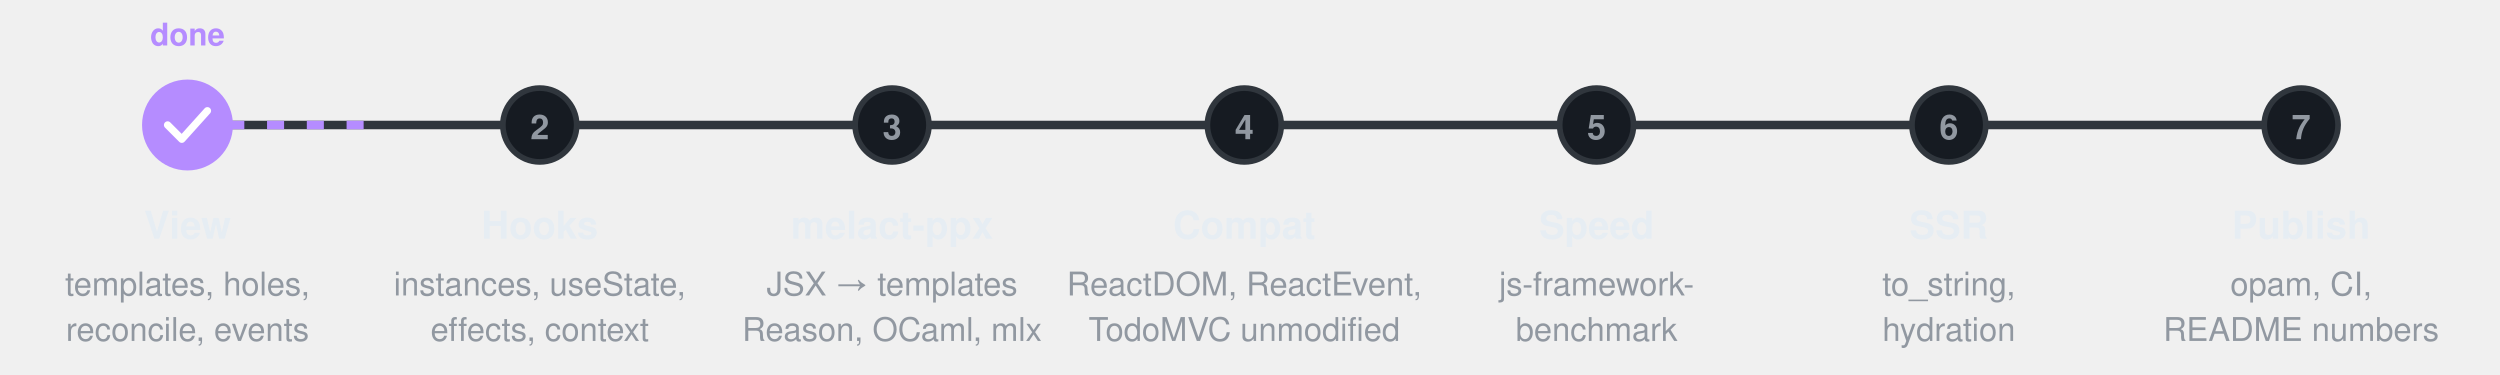
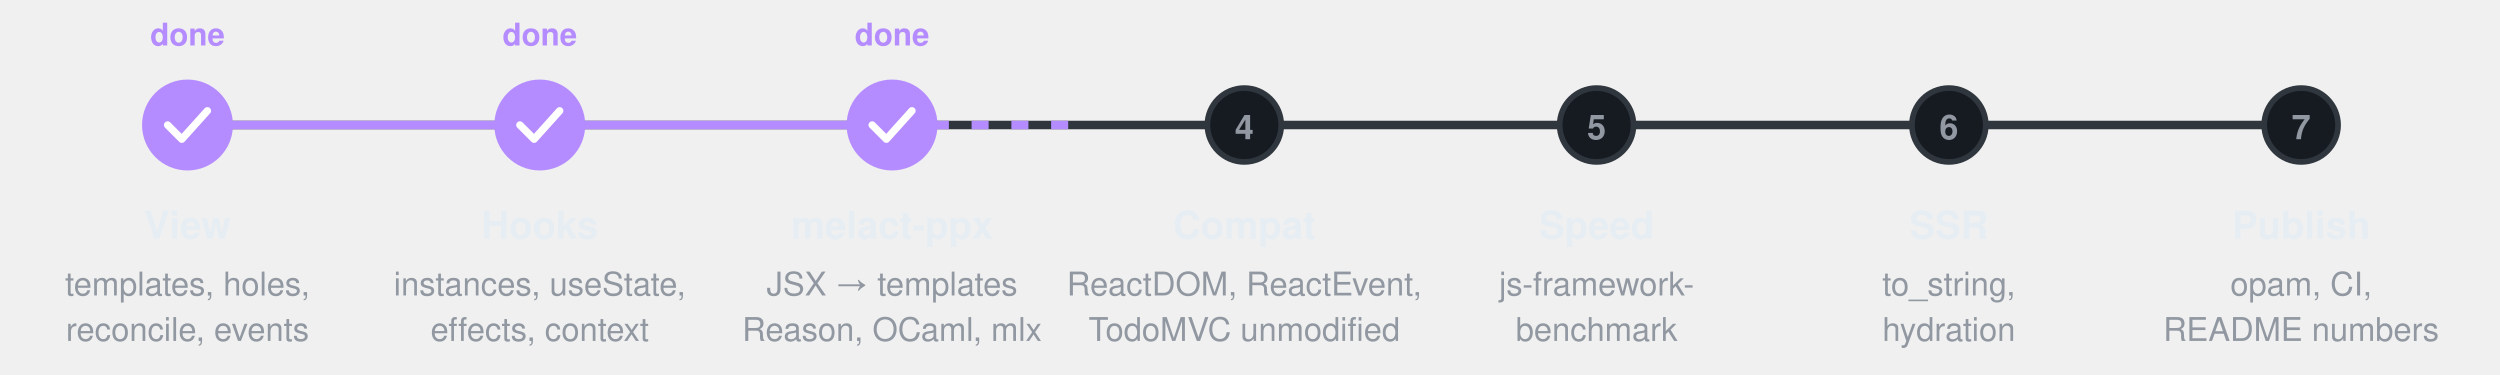
- <svg xmlns="http://www.w3.org/2000/svg" viewBox="0 0 880 132" width="880" height="132" role="img" aria-label="Roadmap: 1 View done; then hooks, melact-ppx, compatibility, speed, SSR, publish">
+ <svg xmlns="http://www.w3.org/2000/svg" viewBox="0 0 880 132" width="880" height="132" role="img" aria-label="Roadmap: View, hooks and melact-ppx done; then compatibility, speed, SSR, publish">
  <style>text { font-family: -apple-system, BlinkMacSystemFont, 'Segoe UI', Helvetica, Arial, sans-serif; fill: #e6edf3; }.mono { font-family: ui-monospace, SFMono-Regular, Menlo, Consolas, monospace; white-space: pre; }.muted { fill: #9198a1; } .faint { fill: #6e7681; }.accent { fill: #b58cff; } .green { fill: #3fb950; }.orange { fill: #f0883e; } .blue { fill: #58a6ff; }.flow { stroke-dasharray: 6 8; animation: flow 1.1s linear infinite; }@keyframes flow { to { stroke-dashoffset: -28; } }.pulse { animation: pulse 2.2s ease-in-out infinite; }@keyframes pulse { 0%, 100% { opacity: 1; } 50% { opacity: 0.35; } }@media (prefers-reduced-motion: reduce) { .flow, .pulse { animation: none; } }</style>
  <defs>
    <marker id="arrow-muted" viewBox="0 0 10 10" refX="9" refY="5" markerWidth="7" markerHeight="7" orient="auto-start-reverse">
      <path d="M0,0 L10,5 L0,10 z" fill="#9198a1" />
    </marker>
    <marker id="arrow-accent" viewBox="0 0 10 10" refX="9" refY="5" markerWidth="7" markerHeight="7" orient="auto-start-reverse">
      <path d="M0,0 L10,5 L0,10 z" fill="#b58cff" />
    </marker>
    <marker id="arrow-green" viewBox="0 0 10 10" refX="9" refY="5" markerWidth="7" markerHeight="7" orient="auto-start-reverse">
      <path d="M0,0 L10,5 L0,10 z" fill="#3fb950" />
    </marker>
    <marker id="arrow-orange" viewBox="0 0 10 10" refX="9" refY="5" markerWidth="7" markerHeight="7" orient="auto-start-reverse">
      <path d="M0,0 L10,5 L0,10 z" fill="#f0883e" />
    </marker>
    <marker id="arrow-blue" viewBox="0 0 10 10" refX="9" refY="5" markerWidth="7" markerHeight="7" orient="auto-start-reverse">
      <path d="M0,0 L10,5 L0,10 z" fill="#58a6ff" />
    </marker>
  </defs>
  <line x1="66" y1="44" x2="810" y2="44" stroke="#30363d" stroke-width="3" />
-   <line x1="66" y1="44" x2="128" y2="44" stroke="#b58cff" stroke-width="3" class="flow" />
+   <line x1="66" y1="44" x2="314" y2="44" stroke="#b58cff" stroke-width="3" />
+   <line x1="314" y1="44" x2="376" y2="44" stroke="#b58cff" stroke-width="3" class="flow" />
  <circle cx="66" cy="44" r="16" fill="#b58cff" />
  <path d="M59,44 l5,5 l9,-10" fill="none" stroke="#ffffff" stroke-width="2.6" stroke-linecap="round" stroke-linejoin="round" />
  <text x="66" y="16" font-size="11" xml:space="preserve" class="accent" font-weight="700" text-anchor="middle">done</text>
  <text x="66" y="84" font-size="13.5" xml:space="preserve" font-weight="600" text-anchor="middle">View</text>
  <text x="66" y="104" font-size="11.5" xml:space="preserve" class="muted" text-anchor="middle">templates, holes,</text>
  <text x="66" y="120" font-size="11.5" xml:space="preserve" class="muted" text-anchor="middle">reconcile, events</text>
-   <circle cx="190" cy="44" r="13" fill="#161b22" stroke="#30363d" stroke-width="2" />
-   <text x="190" y="49" font-size="12" xml:space="preserve" class="muted" font-weight="700" text-anchor="middle">2</text>
+   <circle cx="190" cy="44" r="16" fill="#b58cff" />
+   <path d="M183,44 l5,5 l9,-10" fill="none" stroke="#ffffff" stroke-width="2.6" stroke-linecap="round" stroke-linejoin="round" />
+   <text x="190" y="16" font-size="11" xml:space="preserve" class="accent" font-weight="700" text-anchor="middle">done</text>
  <text x="190" y="84" font-size="13.5" xml:space="preserve" font-weight="600" text-anchor="middle">Hooks</text>
  <text x="190" y="104" font-size="11.5" xml:space="preserve" class="muted" text-anchor="middle">instances, useState,</text>
  <text x="190" y="120" font-size="11.5" xml:space="preserve" class="muted" text-anchor="middle">effects, context</text>
-   <circle cx="314" cy="44" r="13" fill="#161b22" stroke="#30363d" stroke-width="2" />
-   <text x="314" y="49" font-size="12" xml:space="preserve" class="muted" font-weight="700" text-anchor="middle">3</text>
+   <circle cx="314" cy="44" r="16" fill="#b58cff" />
+   <path d="M307,44 l5,5 l9,-10" fill="none" stroke="#ffffff" stroke-width="2.6" stroke-linecap="round" stroke-linejoin="round" />
+   <text x="314" y="16" font-size="11" xml:space="preserve" class="accent" font-weight="700" text-anchor="middle">done</text>
  <text x="314" y="84" font-size="13.5" xml:space="preserve" font-weight="600" text-anchor="middle">melact-ppx</text>
  <text x="314" y="104" font-size="11.5" xml:space="preserve" class="muted" text-anchor="middle">JSX → templates</text>
  <text x="314" y="120" font-size="11.5" xml:space="preserve" class="muted" text-anchor="middle">Reason, OCaml, mlx</text>
  <circle cx="438" cy="44" r="13" fill="#161b22" stroke="#30363d" stroke-width="2" />
  <text x="438" y="49" font-size="12" xml:space="preserve" class="muted" font-weight="700" text-anchor="middle">4</text>
  <text x="438" y="84" font-size="13.5" xml:space="preserve" font-weight="600" text-anchor="middle">Compat</text>
  <text x="438" y="104" font-size="11.5" xml:space="preserve" class="muted" text-anchor="middle">ReactDOM, ReactEvent,</text>
  <text x="438" y="120" font-size="11.5" xml:space="preserve" class="muted" text-anchor="middle">TodoMVC unmodified</text>
  <circle cx="562" cy="44" r="13" fill="#161b22" stroke="#30363d" stroke-width="2" />
  <text x="562" y="49" font-size="12" xml:space="preserve" class="muted" font-weight="700" text-anchor="middle">5</text>
  <text x="562" y="84" font-size="13.5" xml:space="preserve" font-weight="600" text-anchor="middle">Speed</text>
  <text x="562" y="104" font-size="11.5" xml:space="preserve" class="muted" text-anchor="middle">js-framework-</text>
  <text x="562" y="120" font-size="11.5" xml:space="preserve" class="muted" text-anchor="middle">benchmark</text>
  <circle cx="686" cy="44" r="13" fill="#161b22" stroke="#30363d" stroke-width="2" />
  <text x="686" y="49" font-size="12" xml:space="preserve" class="muted" font-weight="700" text-anchor="middle">6</text>
  <text x="686" y="84" font-size="13.5" xml:space="preserve" font-weight="600" text-anchor="middle">SSR</text>
  <text x="686" y="104" font-size="11.5" xml:space="preserve" class="muted" text-anchor="middle">to_string,</text>
  <text x="686" y="120" font-size="11.5" xml:space="preserve" class="muted" text-anchor="middle">hydration</text>
  <circle cx="810" cy="44" r="13" fill="#161b22" stroke="#30363d" stroke-width="2" />
  <text x="810" y="49" font-size="12" xml:space="preserve" class="muted" font-weight="700" text-anchor="middle">7</text>
  <text x="810" y="84" font-size="13.5" xml:space="preserve" font-weight="600" text-anchor="middle">Publish</text>
  <text x="810" y="104" font-size="11.5" xml:space="preserve" class="muted" text-anchor="middle">opam, CI,</text>
  <text x="810" y="120" font-size="11.5" xml:space="preserve" class="muted" text-anchor="middle">README numbers</text>
</svg>
